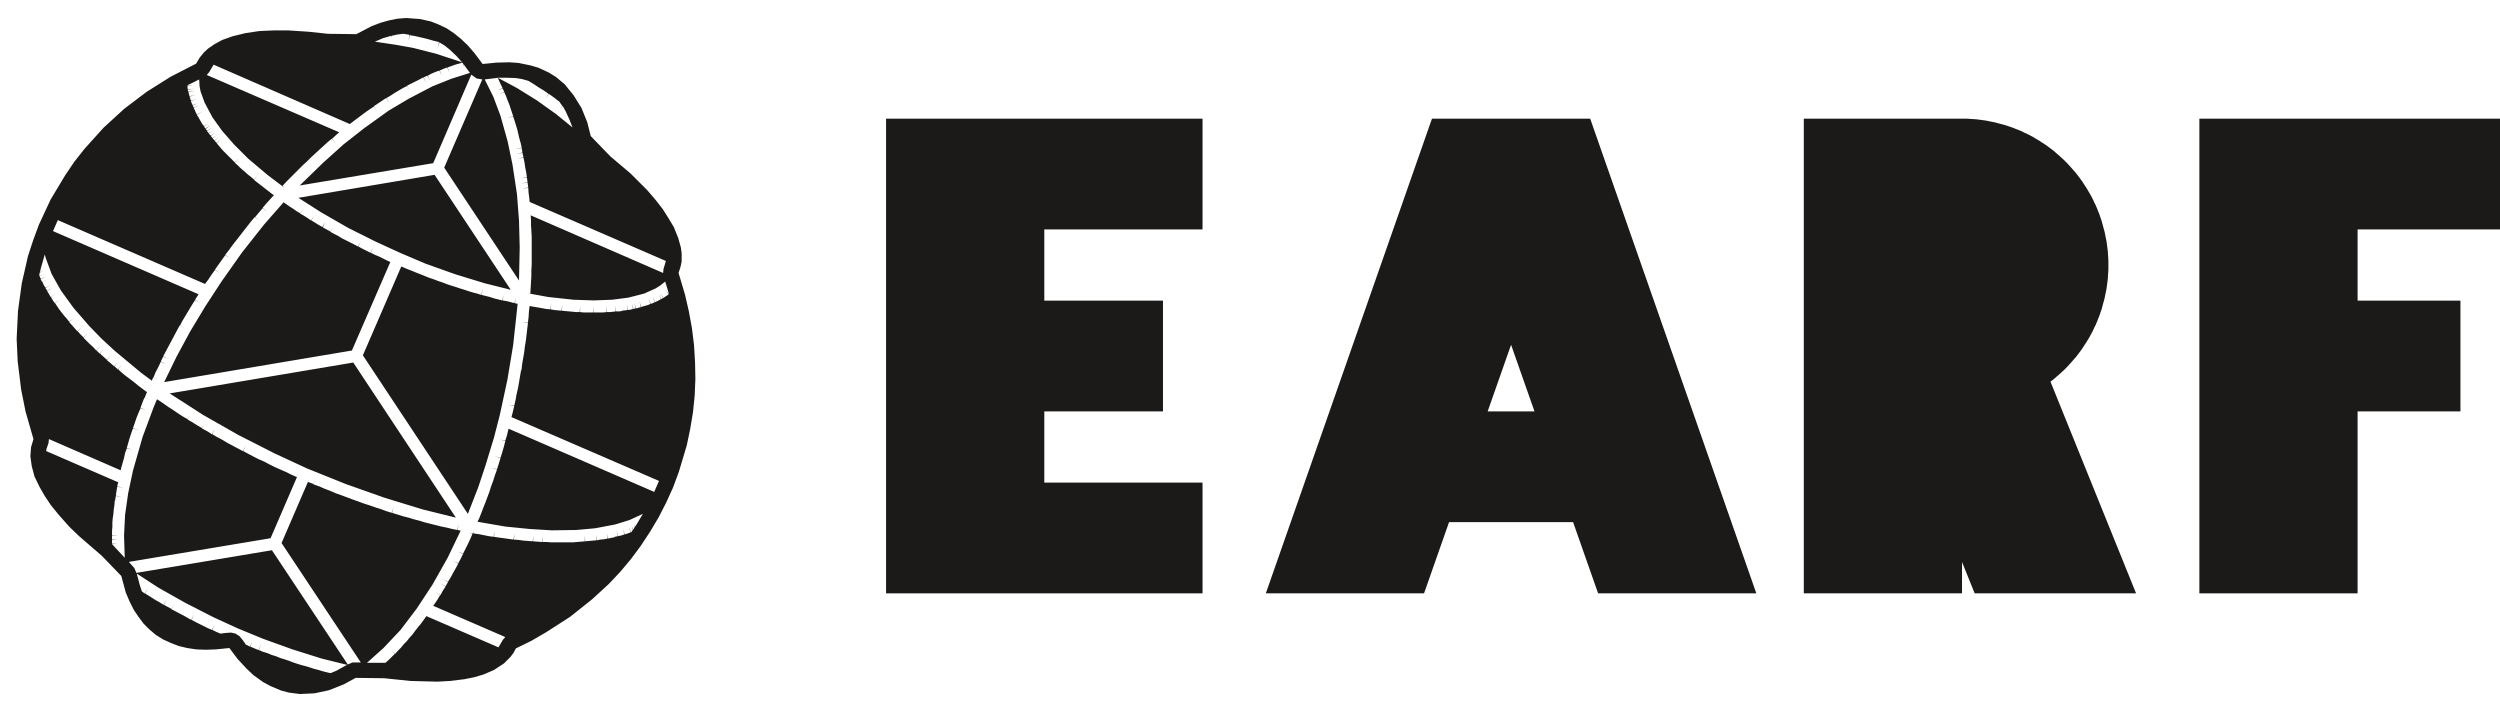
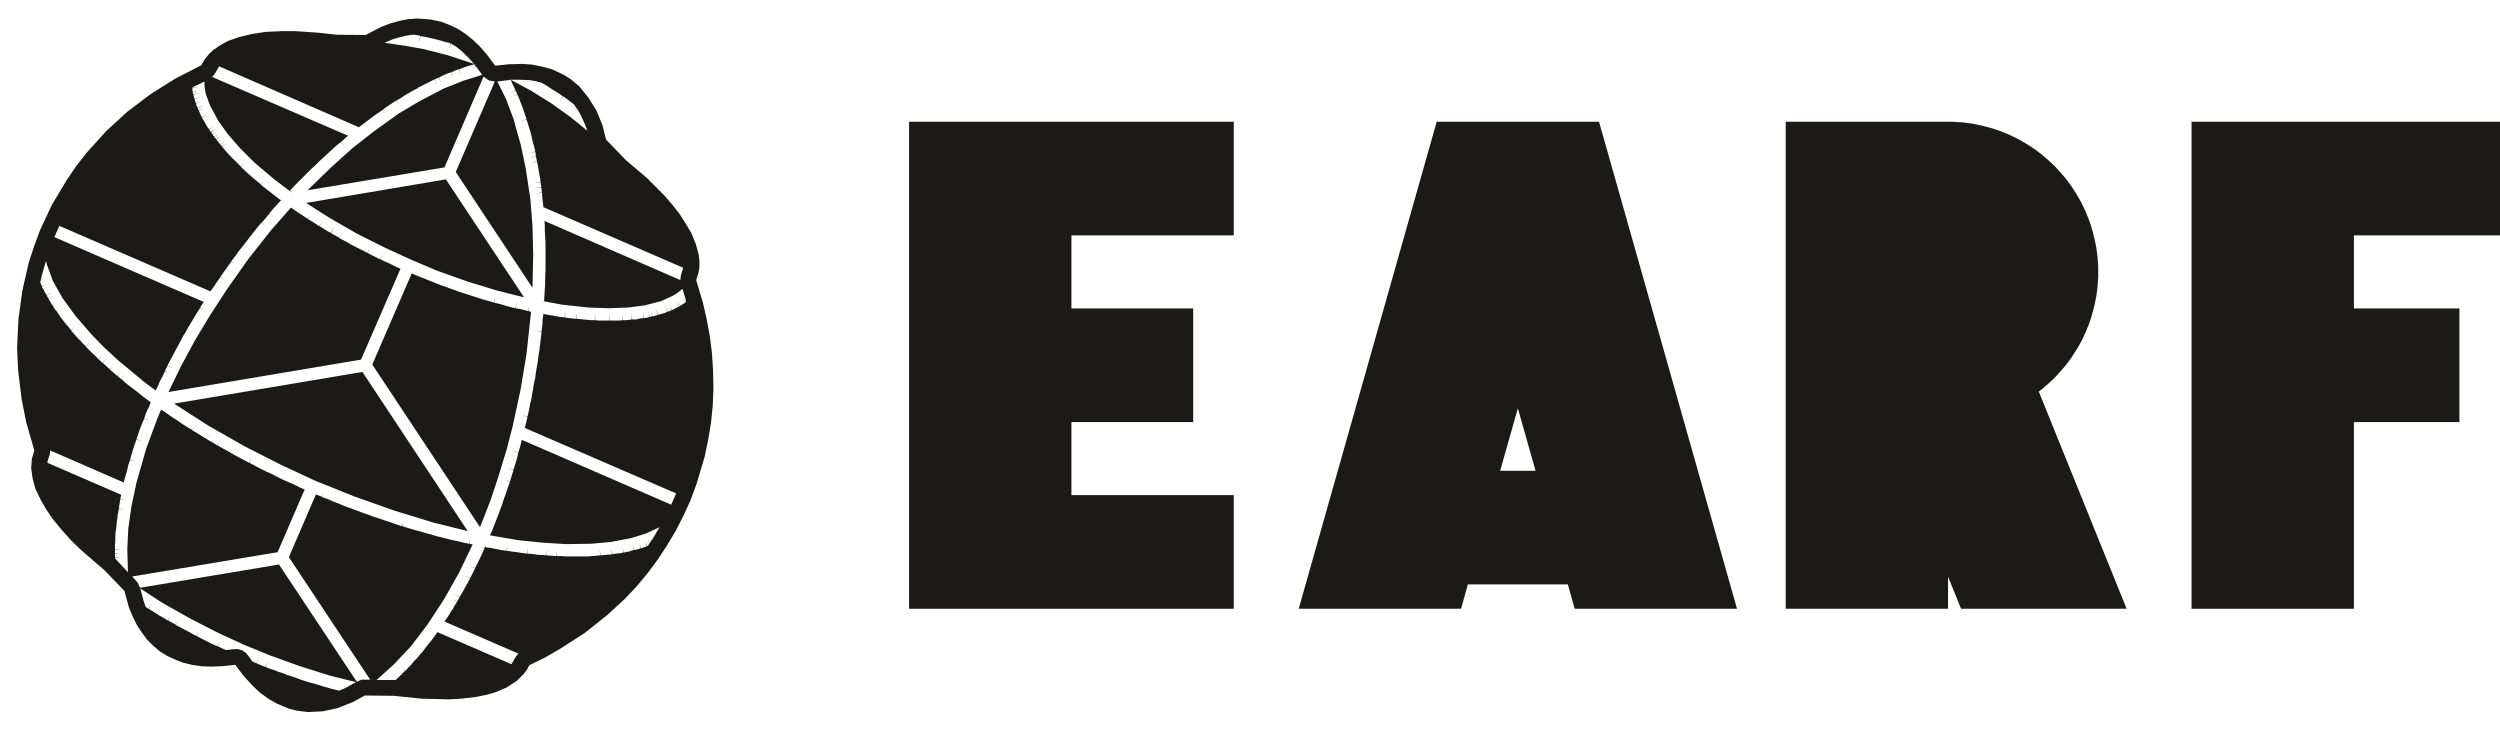
- <svg xmlns="http://www.w3.org/2000/svg" viewBox="0 0 1580 450" role="img" aria-label="EARF">
+ <svg xmlns="http://www.w3.org/2000/svg" viewBox="0 0 1540 450" role="img" aria-label="EARF">
  <g transform="translate(225 225) scale(216.8675)">
    <path d="M-0.741 0.582L-0.807 0.525L-0.836 0.497L-0.867 0.462L-0.889 0.435L-0.907 0.408L-0.922 0.382L-0.937 0.351L-0.945 0.321L-0.949 0.292L-0.947 0.266L-0.940 0.242L-0.963 0.162L-0.976 0.097L-0.986 0.015L-0.989 -0.050L-0.985 -0.132L-0.974 -0.212L-0.956 -0.291L-0.941 -0.337L-0.924 -0.383L-0.890 -0.456L-0.848 -0.526L-0.821 -0.566L-0.791 -0.604L-0.736 -0.665L-0.676 -0.720L-0.610 -0.770L-0.540 -0.814L-0.466 -0.852L-0.456 -0.869L-0.443 -0.885L-0.431 -0.896L-0.412 -0.909L-0.390 -0.921L-0.359 -0.932L-0.322 -0.941L-0.282 -0.947L-0.237 -0.949L-0.199 -0.949L-0.138 -0.945L-0.082 -0.939L0.001 -0.938L0.045 -0.961L0.071 -0.971L0.096 -0.978L0.121 -0.983L0.146 -0.985L0.187 -0.982L0.218 -0.975L0.241 -0.966L0.264 -0.955L0.285 -0.941L0.306 -0.924L0.326 -0.905L0.345 -0.883L0.369 -0.851L0.409 -0.855L0.447 -0.856L0.474 -0.854L0.508 -0.847L0.532 -0.840L0.562 -0.826L0.583 -0.813L0.608 -0.792L0.634 -0.760L0.657 -0.723L0.674 -0.681L0.684 -0.641L0.741 -0.582L0.800 -0.532L0.849 -0.483L0.873 -0.455L0.894 -0.428L0.911 -0.401L0.926 -0.376L0.939 -0.344L0.947 -0.315L0.949 -0.298L0.949 -0.276L0.946 -0.261L0.940 -0.242L0.959 -0.178L0.970 -0.130L0.979 -0.081L0.985 -0.032L0.988 0.017L0.989 0.067L0.987 0.115L0.982 0.164L0.974 0.212L0.964 0.260L0.941 0.337L0.924 0.383L0.904 0.427L0.882 0.470L0.857 0.512L0.830 0.553L0.801 0.592L0.770 0.629L0.736 0.665L0.688 0.709L0.624 0.760L0.554 0.805L0.511 0.830L0.466 0.852L0.459 0.865L0.450 0.877L0.431 0.896L0.402 0.915L0.372 0.928L0.345 0.936L0.315 0.942L0.273 0.947L0.237 0.949L0.159 0.947L0.082 0.939L-0.001 0.938L-0.036 0.957L-0.079 0.974L-0.121 0.983L-0.163 0.985L-0.195 0.981L-0.218 0.975L-0.249 0.962L-0.271 0.950L-0.299 0.930L-0.319 0.911L-0.345 0.883L-0.369 0.851L-0.409 0.855L-0.438 0.856L-0.465 0.855L-0.492 0.851L-0.517 0.845L-0.540 0.836L-0.562 0.826L-0.583 0.813L-0.602 0.797L-0.619 0.780L-0.634 0.760L-0.648 0.739L-0.660 0.715L-0.671 0.689L-0.684 0.641L-0.741 0.582Z M-0.057 0.917L-0.055 0.911L-0.057 0.917L-0.026 0.900L-0.099 0.882L-0.185 0.855L-0.271 0.824L-0.344 0.794L-0.416 0.761L-0.498 0.719L-0.576 0.675L-0.639 0.634L-0.630 0.668L-0.627 0.663L-0.630 0.668L-0.625 0.683L-0.617 0.670L-0.625 0.683L-0.624 0.686L-0.616 0.692L-0.606 0.677L-0.615 0.692L-0.605 0.698L-0.596 0.683L-0.605 0.698L-0.594 0.705L-0.585 0.690L-0.594 0.705L-0.583 0.712L-0.574 0.697L-0.583 0.712L-0.572 0.718L-0.563 0.703L-0.572 0.718L-0.561 0.725L-0.552 0.709L-0.560 0.725L-0.549 0.731L-0.541 0.716L-0.549 0.731L-0.538 0.737L-0.529 0.722L-0.538 0.738L-0.526 0.744L-0.518 0.729L-0.526 0.744L-0.515 0.750L-0.506 0.735L-0.515 0.750L-0.503 0.756L-0.495 0.741L-0.503 0.756L-0.491 0.763L-0.483 0.747L-0.491 0.763L-0.480 0.769L-0.472 0.753L-0.479 0.769L-0.468 0.775L-0.460 0.759L-0.468 0.775L-0.456 0.781L-0.448 0.765L-0.456 0.781L-0.444 0.787L-0.436 0.771L-0.444 0.787L-0.432 0.793L-0.424 0.777L-0.432 0.793L-0.420 0.798L-0.412 0.783L-0.419 0.798L-0.407 0.804L-0.400 0.788L-0.407 0.804L-0.395 0.809L-0.388 0.794L-0.395 0.809L-0.379 0.807L-0.376 0.799L-0.379 0.807L-0.364 0.806L-0.351 0.809L-0.339 0.817L-0.330 0.828L-0.327 0.821L-0.330 0.828L-0.321 0.841L-0.314 0.826L-0.321 0.841L-0.309 0.847L-0.302 0.831L-0.308 0.847L-0.296 0.852L-0.290 0.836L-0.296 0.852L-0.284 0.857L-0.277 0.840L-0.283 0.857L-0.271 0.862L-0.265 0.845L-0.271 0.862L-0.258 0.866L-0.252 0.850L-0.258 0.866L-0.246 0.871L-0.240 0.855L-0.246 0.871L-0.233 0.875L-0.227 0.859L-0.233 0.875L-0.221 0.880L-0.215 0.863L-0.221 0.880L-0.208 0.884L-0.203 0.868L-0.208 0.884L-0.196 0.888L-0.190 0.872L-0.196 0.888L-0.183 0.893L-0.178 0.876L-0.183 0.893L-0.171 0.897L-0.165 0.880L-0.171 0.897L-0.158 0.901L-0.153 0.884L-0.158 0.901L-0.146 0.904L-0.141 0.888L-0.146 0.904L-0.133 0.908L-0.128 0.891L-0.133 0.908L-0.121 0.912L-0.116 0.895L-0.121 0.912L-0.109 0.915L-0.104 0.898L-0.109 0.915L-0.096 0.919L-0.092 0.902L-0.096 0.919L-0.084 0.922L-0.080 0.905L-0.084 0.922L-0.075 0.924L-0.071 0.923L-0.068 0.908L-0.071 0.923L-0.057 0.917Z M-0.904 -0.285L-0.907 -0.296L-0.919 -0.254L-0.913 -0.256L-0.919 -0.254L-0.921 -0.244L-0.910 -0.248L-0.922 -0.243L-0.923 -0.235L-0.923 -0.233L-0.906 -0.240L-0.922 -0.233L-0.919 -0.225L-0.903 -0.232L-0.919 -0.224L-0.915 -0.216L-0.899 -0.224L-0.914 -0.216L-0.910 -0.207L-0.894 -0.215L-0.910 -0.207L-0.905 -0.199L-0.890 -0.207L-0.905 -0.198L-0.900 -0.190L-0.885 -0.198L-0.900 -0.189L-0.895 -0.181L-0.880 -0.190L-0.895 -0.181L-0.890 -0.172L-0.875 -0.181L-0.889 -0.172L-0.884 -0.163L-0.869 -0.173L-0.884 -0.163L-0.878 -0.154L-0.863 -0.164L-0.877 -0.154L-0.871 -0.145L-0.857 -0.155L-0.871 -0.145L-0.865 -0.136L-0.851 -0.146L-0.865 -0.136L-0.858 -0.127L-0.844 -0.138L-0.858 -0.127L-0.851 -0.118L-0.837 -0.129L-0.851 -0.118L-0.843 -0.109L-0.830 -0.120L-0.843 -0.109L-0.836 -0.100L-0.822 -0.111L-0.836 -0.099L-0.828 -0.090L-0.815 -0.102L-0.828 -0.090L-0.820 -0.081L-0.807 -0.093L-0.820 -0.081L-0.812 -0.072L-0.799 -0.084L-0.811 -0.072L-0.803 -0.063L-0.790 -0.075L-0.803 -0.063L-0.794 -0.054L-0.782 -0.066L-0.794 -0.053L-0.785 -0.044L-0.773 -0.057L-0.785 -0.044L-0.776 -0.035L-0.763 -0.047L-0.776 -0.035L-0.766 -0.026L-0.754 -0.038L-0.766 -0.026L-0.757 -0.016L-0.745 -0.029L-0.756 -0.016L-0.747 -0.007L-0.735 -0.020L-0.746 -0.007L-0.736 0.002L-0.725 -0.011L-0.736 0.002L-0.726 0.011L-0.714 -0.002L-0.726 0.012L-0.715 0.021L-0.704 0.008L-0.715 0.021L-0.705 0.030L-0.693 0.017L-0.704 0.030L-0.694 0.039L-0.682 0.026L-0.693 0.039L-0.682 0.049L-0.671 0.035L-0.682 0.049L-0.671 0.058L-0.660 0.044L-0.671 0.058L-0.659 0.067L-0.648 0.053L-0.659 0.067L-0.647 0.076L-0.637 0.062L-0.647 0.076L-0.635 0.086L-0.625 0.072L-0.635 0.086L-0.623 0.095L-0.613 0.081L-0.623 0.095L-0.611 0.104L-0.607 0.098L-0.611 0.104L-0.609 0.105L-0.610 0.107L-0.601 0.111L-0.610 0.107L-0.616 0.122L-0.600 0.128L-0.617 0.122L-0.623 0.137L-0.606 0.143L-0.623 0.137L-0.628 0.151L-0.612 0.158L-0.628 0.152L-0.634 0.166L-0.618 0.173L-0.634 0.166L-0.640 0.181L-0.623 0.187L-0.640 0.181L-0.645 0.196L-0.628 0.202L-0.645 0.196L-0.650 0.210L-0.633 0.216L-0.650 0.211L-0.655 0.225L-0.638 0.231L-0.655 0.225L-0.660 0.240L-0.643 0.245L-0.660 0.240L-0.664 0.254L-0.647 0.259L-0.664 0.254L-0.668 0.268L-0.652 0.273L-0.668 0.269L-0.673 0.283L-0.656 0.288L-0.673 0.283L-0.676 0.297L-0.660 0.302L-0.676 0.297L-0.680 0.311L-0.663 0.316L-0.680 0.311L-0.684 0.325L-0.667 0.329L-0.684 0.325L-0.686 0.333L-0.895 0.242L-0.896 0.253L-0.902 0.271L-0.903 0.277L-0.693 0.368L-0.696 0.380L-0.678 0.384L-0.696 0.381L-0.698 0.394L-0.681 0.397L-0.698 0.394L-0.700 0.407L-0.683 0.410L-0.700 0.408L-0.702 0.421L-0.685 0.423L-0.703 0.421L-0.704 0.434L-0.687 0.436L-0.704 0.434L-0.706 0.447L-0.689 0.449L-0.706 0.447L-0.707 0.460L-0.690 0.462L-0.707 0.460L-0.709 0.473L-0.691 0.474L-0.709 0.473L-0.710 0.485L-0.692 0.487L-0.710 0.485L-0.710 0.498L-0.693 0.499L-0.710 0.498L-0.711 0.510L-0.693 0.511L-0.711 0.510L-0.711 0.522L-0.694 0.523L-0.711 0.523L-0.711 0.534L-0.694 0.535L-0.711 0.535L-0.711 0.546L-0.694 0.546L-0.711 0.547L-0.711 0.548L-0.702 0.558L-0.694 0.558L-0.702 0.558L-0.674 0.588L-0.676 0.523L-0.673 0.463L-0.664 0.400L-0.650 0.334L-0.622 0.236L-0.590 0.150L-0.580 0.126L-0.572 0.131L-0.562 0.117L-0.572 0.131L-0.559 0.140L-0.549 0.126L-0.559 0.140L-0.546 0.149L-0.536 0.135L-0.546 0.149L-0.532 0.158L-0.523 0.143L-0.532 0.158L-0.519 0.167L-0.509 0.152L-0.519 0.167L-0.505 0.176L-0.496 0.161L-0.505 0.176L-0.491 0.184L-0.482 0.170L-0.491 0.185L-0.477 0.193L-0.468 0.178L-0.477 0.193L-0.463 0.202L-0.454 0.187L-0.463 0.202L-0.449 0.210L-0.440 0.195L-0.449 0.211L-0.434 0.219L-0.425 0.204L-0.434 0.219L-0.420 0.228L-0.411 0.212L-0.419 0.228L-0.405 0.236L-0.396 0.221L-0.405 0.236L-0.390 0.244L-0.381 0.229L-0.390 0.244L-0.375 0.253L-0.367 0.237L-0.375 0.253L-0.360 0.261L-0.352 0.245L-0.360 0.261L-0.345 0.269L-0.337 0.253L-0.345 0.269L-0.330 0.277L-0.321 0.261L-0.329 0.277L-0.314 0.285L-0.306 0.269L-0.314 0.285L-0.299 0.293L-0.291 0.277L-0.299 0.293L-0.283 0.301L-0.275 0.285L-0.283 0.301L-0.267 0.308L-0.260 0.293L-0.267 0.308L-0.252 0.316L-0.244 0.300L-0.252 0.316L-0.236 0.324L-0.228 0.308L-0.236 0.324L-0.220 0.331L-0.213 0.315L-0.220 0.331L-0.204 0.338L-0.197 0.322L-0.204 0.338L-0.188 0.346L-0.181 0.330L-0.188 0.346L-0.172 0.353L-0.167 0.341L-0.249 0.531L-0.662 0.600L-0.646 0.618L-0.640 0.632L-0.245 0.566L-0.024 0.899L-0.010 0.893L0.014 0.893L-0.217 0.545L-0.135 0.355L-0.140 0.367L-0.124 0.373L-0.117 0.357L-0.124 0.374L-0.107 0.380L-0.101 0.364L-0.107 0.380L-0.091 0.387L-0.085 0.371L-0.091 0.387L-0.075 0.393L-0.068 0.377L-0.075 0.393L-0.059 0.400L-0.052 0.383L-0.059 0.400L-0.042 0.406L-0.036 0.390L-0.042 0.406L-0.026 0.412L-0.020 0.396L-0.026 0.412L-0.010 0.418L-0.004 0.402L-0.010 0.418L0.007 0.424L0.013 0.408L0.007 0.424L0.023 0.430L0.029 0.413L0.023 0.430L0.039 0.435L0.045 0.419L0.039 0.435L0.056 0.441L0.061 0.424L0.056 0.441L0.072 0.446L0.077 0.430L0.072 0.446L0.088 0.452L0.094 0.435L0.088 0.452L0.104 0.457L0.110 0.440L0.105 0.457L0.121 0.462L0.126 0.445L0.121 0.462L0.137 0.467L0.142 0.450L0.137 0.467L0.153 0.471L0.158 0.454L0.153 0.471L0.169 0.476L0.174 0.459L0.169 0.476L0.185 0.480L0.190 0.463L0.185 0.480L0.201 0.485L0.206 0.468L0.201 0.485L0.217 0.489L0.221 0.472L0.217 0.489L0.233 0.493L0.237 0.476L0.233 0.493L0.249 0.497L0.253 0.480L0.249 0.497L0.264 0.500L0.268 0.483L0.264 0.500L0.280 0.504L0.284 0.487L0.280 0.504L0.295 0.507L0.299 0.490L0.296 0.507L0.305 0.509L0.267 0.588L0.223 0.666L0.177 0.736L0.130 0.798L0.080 0.851L0.032 0.894L0.054 0.894L0.073 0.894L0.067 0.887L0.073 0.894L0.086 0.894L0.087 0.893L0.076 0.880L0.087 0.893L0.096 0.885L0.084 0.872L0.096 0.885L0.105 0.876L0.093 0.864L0.105 0.876L0.113 0.868L0.101 0.855L0.114 0.868L0.122 0.859L0.110 0.847L0.122 0.859L0.131 0.850L0.118 0.838L0.131 0.850L0.139 0.840L0.126 0.829L0.139 0.840L0.148 0.831L0.135 0.819L0.148 0.831L0.156 0.821L0.143 0.810L0.156 0.821L0.165 0.811L0.151 0.800L0.165 0.811L0.173 0.800L0.159 0.789L0.173 0.800L0.181 0.790L0.168 0.779L0.181 0.790L0.190 0.779L0.176 0.768L0.190 0.779L0.198 0.768L0.184 0.758L0.198 0.768L0.205 0.758L0.415 0.849L0.417 0.846L0.428 0.827L0.435 0.819L0.225 0.728L0.230 0.721L0.215 0.712L0.230 0.721L0.238 0.709L0.223 0.700L0.238 0.709L0.245 0.697L0.231 0.688L0.246 0.697L0.253 0.684L0.238 0.675L0.253 0.684L0.261 0.672L0.246 0.663L0.261 0.671L0.268 0.659L0.253 0.650L0.268 0.658L0.276 0.645L0.261 0.637L0.276 0.645L0.283 0.632L0.268 0.624L0.283 0.632L0.291 0.618L0.275 0.610L0.291 0.618L0.298 0.605L0.282 0.597L0.298 0.604L0.305 0.591L0.289 0.583L0.305 0.591L0.312 0.577L0.296 0.569L0.312 0.576L0.319 0.562L0.303 0.555L0.319 0.562L0.326 0.548L0.310 0.540L0.326 0.548L0.333 0.533L0.317 0.526L0.333 0.533L0.339 0.519L0.330 0.514L0.339 0.518L0.340 0.516L0.341 0.517L0.343 0.510L0.342 0.517L0.357 0.519L0.360 0.502L0.357 0.519L0.372 0.522L0.375 0.505L0.372 0.522L0.387 0.525L0.390 0.507L0.387 0.525L0.401 0.527L0.404 0.510L0.402 0.527L0.416 0.529L0.419 0.512L0.416 0.529L0.431 0.531L0.433 0.514L0.431 0.531L0.445 0.533L0.447 0.516L0.445 0.533L0.459 0.535L0.462 0.517L0.460 0.535L0.474 0.536L0.476 0.519L0.474 0.536L0.488 0.538L0.489 0.520L0.488 0.538L0.502 0.539L0.503 0.522L0.502 0.539L0.515 0.540L0.517 0.523L0.516 0.540L0.529 0.541L0.530 0.524L0.529 0.541L0.542 0.542L0.543 0.524L0.543 0.542L0.556 0.542L0.556 0.525L0.556 0.542L0.569 0.543L0.569 0.525L0.569 0.543L0.582 0.543L0.582 0.526L0.582 0.543L0.595 0.543L0.595 0.526L0.595 0.543L0.607 0.543L0.607 0.526L0.607 0.543L0.620 0.543L0.619 0.525L0.620 0.543L0.632 0.543L0.631 0.525L0.632 0.543L0.644 0.542L0.643 0.525L0.644 0.542L0.656 0.541L0.655 0.524L0.656 0.541L0.667 0.540L0.666 0.523L0.668 0.540L0.679 0.539L0.677 0.522L0.679 0.539L0.690 0.538L0.688 0.521L0.690 0.538L0.701 0.537L0.699 0.519L0.702 0.537L0.712 0.535L0.710 0.518L0.712 0.535L0.723 0.534L0.720 0.516L0.723 0.534L0.733 0.532L0.730 0.515L0.734 0.532L0.744 0.530L0.740 0.513L0.744 0.530L0.754 0.528L0.750 0.510L0.754 0.527L0.763 0.525L0.759 0.508L0.764 0.525L0.773 0.523L0.769 0.506L0.773 0.523L0.782 0.520L0.778 0.503L0.783 0.520L0.792 0.517L0.786 0.500L0.792 0.517L0.800 0.514L0.795 0.498L0.801 0.514L0.803 0.513L0.807 0.506L0.803 0.495L0.808 0.506L0.813 0.497L0.811 0.491L0.814 0.497L0.836 0.460L0.797 0.478L0.755 0.491L0.697 0.502L0.642 0.507L0.570 0.508L0.505 0.504L0.435 0.497L0.354 0.483L0.359 0.473L0.342 0.467L0.359 0.473L0.365 0.458L0.349 0.451L0.365 0.458L0.371 0.442L0.355 0.436L0.371 0.442L0.377 0.427L0.361 0.421L0.377 0.427L0.383 0.411L0.366 0.405L0.383 0.411L0.389 0.395L0.372 0.389L0.389 0.395L0.394 0.379L0.378 0.373L0.394 0.379L0.400 0.363L0.383 0.357L0.400 0.363L0.405 0.347L0.389 0.341L0.405 0.347L0.411 0.331L0.394 0.325L0.411 0.330L0.416 0.314L0.399 0.309L0.416 0.314L0.421 0.298L0.404 0.292L0.421 0.297L0.426 0.281L0.409 0.276L0.426 0.281L0.431 0.264L0.414 0.259L0.431 0.264L0.435 0.248L0.419 0.243L0.435 0.247L0.440 0.231L0.423 0.226L0.440 0.231L0.444 0.214L0.428 0.209L0.444 0.214L0.445 0.212L0.869 0.396L0.883 0.364L0.453 0.178L0.457 0.163L0.440 0.159L0.457 0.163L0.461 0.146L0.444 0.142L0.461 0.145L0.465 0.128L0.448 0.125L0.465 0.128L0.468 0.111L0.451 0.108L0.468 0.111L0.472 0.094L0.455 0.091L0.472 0.094L0.475 0.077L0.458 0.073L0.475 0.077L0.478 0.059L0.461 0.056L0.478 0.059L0.481 0.042L0.464 0.039L0.482 0.042L0.484 0.025L0.467 0.022L0.484 0.025L0.487 0.007L0.470 0.005L0.487 0.007L0.490 -0.010L0.473 -0.013L0.490 -0.010L0.492 -0.027L0.475 -0.030L0.492 -0.027L0.495 -0.045L0.477 -0.047L0.495 -0.045L0.497 -0.062L0.480 -0.064L0.497 -0.062L0.499 -0.079L0.482 -0.081L0.499 -0.079L0.501 -0.096L0.484 -0.098L0.501 -0.097L0.503 -0.114L0.485 -0.115L0.503 -0.114L0.504 -0.131L0.487 -0.132L0.504 -0.131L0.506 -0.146L0.510 -0.145L0.513 -0.162L0.510 -0.145L0.521 -0.143L0.524 -0.160L0.521 -0.143L0.533 -0.141L0.535 -0.158L0.533 -0.141L0.544 -0.139L0.547 -0.156L0.544 -0.139L0.555 -0.137L0.558 -0.155L0.555 -0.137L0.566 -0.136L0.569 -0.153L0.567 -0.136L0.578 -0.134L0.580 -0.152L0.578 -0.134L0.589 -0.133L0.591 -0.150L0.589 -0.133L0.599 -0.132L0.601 -0.149L0.600 -0.132L0.610 -0.131L0.612 -0.148L0.610 -0.131L0.621 -0.130L0.623 -0.147L0.621 -0.130L0.632 -0.129L0.633 -0.146L0.632 -0.129L0.642 -0.128L0.643 -0.146L0.642 -0.128L0.652 -0.128L0.653 -0.145L0.653 -0.128L0.663 -0.127L0.663 -0.145L0.663 -0.127L0.673 -0.127L0.673 -0.144L0.673 -0.127L0.683 -0.127L0.683 -0.144L0.683 -0.127L0.692 -0.127L0.693 -0.144L0.693 -0.127L0.702 -0.127L0.702 -0.144L0.702 -0.127L0.712 -0.127L0.711 -0.144L0.712 -0.127L0.721 -0.127L0.721 -0.145L0.721 -0.127L0.730 -0.128L0.730 -0.145L0.731 -0.128L0.740 -0.128L0.739 -0.146L0.740 -0.128L0.749 -0.129L0.747 -0.146L0.749 -0.129L0.757 -0.130L0.756 -0.147L0.758 -0.130L0.766 -0.130L0.764 -0.148L0.766 -0.130L0.775 -0.131L0.773 -0.149L0.775 -0.132L0.783 -0.133L0.781 -0.150L0.783 -0.133L0.791 -0.134L0.789 -0.151L0.792 -0.134L0.800 -0.135L0.796 -0.153L0.800 -0.135L0.807 -0.137L0.804 -0.154L0.808 -0.137L0.815 -0.139L0.811 -0.156L0.816 -0.139L0.823 -0.140L0.819 -0.158L0.823 -0.141L0.830 -0.142L0.826 -0.159L0.831 -0.143L0.838 -0.145L0.833 -0.161L0.838 -0.145L0.845 -0.147L0.839 -0.163L0.845 -0.147L0.852 -0.149L0.846 -0.166L0.852 -0.149L0.858 -0.152L0.852 -0.168L0.859 -0.152L0.865 -0.154L0.858 -0.170L0.865 -0.154L0.871 -0.157L0.864 -0.173L0.872 -0.157L0.878 -0.160L0.870 -0.176L0.878 -0.160L0.884 -0.163L0.876 -0.178L0.884 -0.163L0.889 -0.166L0.881 -0.181L0.890 -0.166L0.895 -0.169L0.886 -0.184L0.896 -0.169L0.901 -0.173L0.891 -0.187L0.901 -0.173L0.906 -0.176L0.896 -0.191L0.906 -0.176L0.911 -0.180L0.901 -0.194L0.912 -0.180L0.908 -0.194L0.905 -0.197L0.908 -0.194L0.901 -0.217L0.886 -0.205L0.873 -0.197L0.840 -0.182L0.793 -0.170L0.746 -0.164L0.693 -0.162L0.634 -0.164L0.560 -0.172L0.500 -0.183L0.508 -0.182L0.509 -0.199L0.492 -0.200L0.509 -0.199L0.510 -0.216L0.493 -0.217L0.510 -0.216L0.511 -0.233L0.493 -0.234L0.511 -0.233L0.511 -0.250L0.494 -0.250L0.511 -0.250L0.512 -0.267L0.494 -0.267L0.512 -0.267L0.512 -0.283L0.495 -0.284L0.512 -0.283L0.512 -0.300L0.495 -0.300L0.512 -0.300L0.512 -0.316L0.495 -0.316L0.512 -0.316L0.512 -0.333L0.494 -0.332L0.512 -0.333L0.512 -0.349L0.494 -0.349L0.512 -0.349L0.511 -0.365L0.494 -0.365L0.511 -0.365L0.510 -0.381L0.493 -0.381L0.510 -0.381L0.510 -0.397L0.492 -0.396L0.510 -0.397L0.509 -0.410L0.895 -0.242L0.896 -0.253L0.903 -0.277L0.506 -0.449L0.505 -0.460L0.487 -0.458L0.505 -0.460L0.503 -0.475L0.486 -0.473L0.503 -0.475L0.502 -0.490L0.484 -0.488L0.502 -0.491L0.500 -0.505L0.482 -0.503L0.500 -0.506L0.498 -0.520L0.480 -0.518L0.498 -0.521L0.496 -0.535L0.478 -0.533L0.496 -0.535L0.493 -0.550L0.476 -0.547L0.493 -0.550L0.491 -0.564L0.474 -0.561L0.491 -0.564L0.488 -0.578L0.471 -0.575L0.488 -0.579L0.485 -0.592L0.468 -0.589L0.485 -0.593L0.483 -0.606L0.465 -0.603L0.483 -0.607L0.480 -0.620L0.462 -0.616L0.480 -0.620L0.476 -0.634L0.459 -0.630L0.476 -0.634L0.473 -0.647L0.456 -0.643L0.473 -0.647L0.470 -0.660L0.453 -0.656L0.470 -0.660L0.466 -0.673L0.449 -0.668L0.466 -0.673L0.462 -0.686L0.445 -0.681L0.462 -0.686L0.458 -0.698L0.442 -0.693L0.458 -0.699L0.454 -0.711L0.438 -0.705L0.454 -0.711L0.450 -0.723L0.434 -0.717L0.450 -0.723L0.446 -0.735L0.429 -0.729L0.446 -0.735L0.441 -0.747L0.425 -0.740L0.441 -0.747L0.437 -0.758L0.420 -0.752L0.437 -0.758L0.432 -0.769L0.416 -0.763L0.432 -0.770L0.427 -0.780L0.411 -0.773L0.427 -0.781L0.422 -0.791L0.406 -0.784L0.422 -0.791L0.417 -0.802L0.401 -0.794L0.417 -0.802L0.413 -0.811L0.408 -0.810L0.396 -0.804L0.408 -0.810L0.375 -0.806L0.400 -0.756L0.421 -0.700L0.442 -0.625L0.456 -0.558L0.469 -0.472L0.475 -0.395L0.477 -0.316L0.475 -0.220L0.257 -0.549L0.368 -0.806L0.351 -0.809L0.336 -0.820L0.225 -0.562L-0.164 -0.497L-0.095 -0.564L-0.036 -0.617L0.024 -0.664L0.095 -0.715L0.154 -0.750L0.223 -0.786L0.278 -0.808L0.332 -0.825L0.313 -0.851L0.316 -0.839L0.312 -0.852L0.310 -0.855L0.300 -0.852L0.305 -0.836L0.300 -0.852L0.289 -0.849L0.294 -0.832L0.289 -0.849L0.278 -0.845L0.283 -0.829L0.278 -0.845L0.267 -0.841L0.272 -0.825L0.266 -0.841L0.255 -0.837L0.261 -0.821L0.255 -0.837L0.244 -0.832L0.250 -0.816L0.243 -0.832L0.232 -0.828L0.239 -0.812L0.232 -0.828L0.220 -0.823L0.227 -0.807L0.220 -0.823L0.209 -0.817L0.216 -0.802L0.208 -0.817L0.197 -0.812L0.204 -0.796L0.196 -0.812L0.185 -0.806L0.193 -0.790L0.185 -0.806L0.173 -0.800L0.181 -0.785L0.173 -0.800L0.161 -0.794L0.169 -0.779L0.161 -0.794L0.149 -0.788L0.157 -0.772L0.149 -0.787L0.137 -0.781L0.146 -0.766L0.137 -0.781L0.125 -0.774L0.134 -0.759L0.125 -0.774L0.113 -0.767L0.122 -0.752L0.113 -0.767L0.101 -0.759L0.110 -0.744L0.101 -0.759L0.089 -0.752L0.098 -0.737L0.088 -0.752L0.076 -0.744L0.086 -0.729L0.076 -0.744L0.064 -0.736L0.074 -0.721L0.064 -0.736L0.052 -0.728L0.062 -0.713L0.052 -0.727L0.040 -0.719L0.050 -0.705L0.040 -0.719L0.027 -0.710L0.038 -0.696L0.027 -0.710L0.015 -0.701L0.026 -0.687L0.015 -0.701L0.003 -0.692L0.013 -0.678L0.003 -0.692L-0.009 -0.683L0.001 -0.669L-0.009 -0.683L-0.018 -0.676L-0.415 -0.849L-0.428 -0.827L-0.435 -0.819L-0.049 -0.652L-0.058 -0.644L-0.047 -0.630L-0.058 -0.644L-0.070 -0.633L-0.059 -0.620L-0.071 -0.633L-0.083 -0.623L-0.071 -0.610L-0.083 -0.623L-0.095 -0.612L-0.083 -0.599L-0.095 -0.612L-0.107 -0.601L-0.095 -0.588L-0.107 -0.601L-0.119 -0.590L-0.107 -0.577L-0.119 -0.590L-0.131 -0.579L-0.119 -0.566L-0.131 -0.579L-0.143 -0.567L-0.131 -0.555L-0.143 -0.567L-0.155 -0.556L-0.143 -0.543L-0.155 -0.556L-0.167 -0.544L-0.155 -0.532L-0.167 -0.544L-0.179 -0.532L-0.167 -0.520L-0.179 -0.532L-0.191 -0.520L-0.178 -0.508L-0.191 -0.520L-0.203 -0.508L-0.190 -0.496L-0.203 -0.508L-0.214 -0.496L-0.208 -0.490L-0.257 -0.527L-0.314 -0.575L-0.355 -0.616L-0.390 -0.656L-0.418 -0.695L-0.441 -0.738L-0.453 -0.771L-0.456 -0.787L-0.457 -0.806L-0.479 -0.795L-0.475 -0.796L-0.479 -0.795L-0.492 -0.789L-0.474 -0.790L-0.491 -0.788L-0.491 -0.782L-0.473 -0.784L-0.491 -0.782L-0.490 -0.776L-0.472 -0.779L-0.490 -0.775L-0.489 -0.770L-0.471 -0.773L-0.488 -0.769L-0.487 -0.763L-0.470 -0.767L-0.487 -0.763L-0.485 -0.757L-0.468 -0.761L-0.485 -0.756L-0.483 -0.750L-0.467 -0.755L-0.483 -0.750L-0.481 -0.744L-0.465 -0.749L-0.481 -0.743L-0.479 -0.737L-0.462 -0.743L-0.479 -0.737L-0.476 -0.731L-0.460 -0.737L-0.476 -0.730L-0.473 -0.724L-0.457 -0.731L-0.473 -0.723L-0.470 -0.717L-0.454 -0.724L-0.470 -0.717L-0.467 -0.710L-0.451 -0.718L-0.467 -0.710L-0.464 -0.704L-0.448 -0.712L-0.464 -0.703L-0.460 -0.697L-0.445 -0.705L-0.460 -0.697L-0.456 -0.690L-0.441 -0.699L-0.456 -0.690L-0.452 -0.683L-0.437 -0.692L-0.452 -0.683L-0.448 -0.676L-0.433 -0.686L-0.448 -0.676L-0.443 -0.670L-0.429 -0.679L-0.443 -0.669L-0.439 -0.663L-0.424 -0.672L-0.438 -0.662L-0.434 -0.656L-0.419 -0.666L-0.434 -0.655L-0.429 -0.649L-0.415 -0.659L-0.429 -0.648L-0.423 -0.642L-0.409 -0.652L-0.423 -0.641L-0.418 -0.635L-0.404 -0.645L-0.418 -0.634L-0.412 -0.628L-0.399 -0.639L-0.412 -0.627L-0.406 -0.621L-0.393 -0.632L-0.406 -0.620L-0.400 -0.613L-0.387 -0.625L-0.400 -0.613L-0.394 -0.606L-0.381 -0.618L-0.394 -0.606L-0.388 -0.599L-0.375 -0.611L-0.388 -0.599L-0.381 -0.592L-0.368 -0.604L-0.381 -0.592L-0.374 -0.585L-0.362 -0.597L-0.374 -0.585L-0.367 -0.578L-0.355 -0.590L-0.367 -0.578L-0.360 -0.571L-0.348 -0.583L-0.360 -0.571L-0.353 -0.564L-0.341 -0.576L-0.353 -0.563L-0.345 -0.556L-0.333 -0.569L-0.345 -0.556L-0.338 -0.549L-0.326 -0.562L-0.338 -0.549L-0.330 -0.542L-0.318 -0.555L-0.330 -0.542L-0.322 -0.535L-0.310 -0.548L-0.322 -0.535L-0.314 -0.528L-0.302 -0.541L-0.314 -0.528L-0.305 -0.521L-0.294 -0.534L-0.305 -0.521L-0.297 -0.514L-0.286 -0.527L-0.297 -0.513L-0.288 -0.506L-0.277 -0.520L-0.288 -0.506L-0.279 -0.499L-0.268 -0.513L-0.279 -0.499L-0.270 -0.492L-0.260 -0.506L-0.270 -0.492L-0.261 -0.485L-0.251 -0.499L-0.261 -0.485L-0.252 -0.478L-0.241 -0.492L-0.252 -0.478L-0.243 -0.471L-0.232 -0.485L-0.243 -0.471L-0.239 -0.469L-0.249 -0.458L-0.236 -0.446L-0.249 -0.458L-0.261 -0.445L-0.247 -0.433L-0.261 -0.445L-0.272 -0.432L-0.259 -0.420L-0.272 -0.431L-0.283 -0.418L-0.270 -0.407L-0.283 -0.418L-0.294 -0.405L-0.281 -0.394L-0.295 -0.405L-0.306 -0.392L-0.292 -0.380L-0.306 -0.392L-0.317 -0.378L-0.303 -0.367L-0.317 -0.378L-0.328 -0.364L-0.314 -0.353L-0.328 -0.364L-0.338 -0.351L-0.325 -0.340L-0.338 -0.351L-0.349 -0.337L-0.335 -0.326L-0.349 -0.337L-0.360 -0.323L-0.346 -0.312L-0.360 -0.323L-0.370 -0.309L-0.356 -0.298L-0.370 -0.309L-0.381 -0.295L-0.367 -0.284L-0.381 -0.294L-0.391 -0.280L-0.377 -0.270L-0.391 -0.280L-0.401 -0.266L-0.387 -0.256L-0.401 -0.266L-0.411 -0.252L-0.397 -0.241L-0.411 -0.251L-0.421 -0.237L-0.407 -0.227L-0.421 -0.237L-0.431 -0.222L-0.417 -0.213L-0.431 -0.222L-0.440 -0.210L-0.869 -0.396L-0.883 -0.364L-0.459 -0.180L-0.460 -0.178L-0.445 -0.169L-0.460 -0.178L-0.469 -0.164L-0.454 -0.154L-0.469 -0.163L-0.478 -0.149L-0.463 -0.140L-0.478 -0.149L-0.487 -0.134L-0.472 -0.125L-0.487 -0.134L-0.496 -0.119L-0.481 -0.110L-0.496 -0.119L-0.505 -0.104L-0.490 -0.095L-0.505 -0.104L-0.513 -0.089L-0.498 -0.080L-0.514 -0.089L-0.522 -0.074L-0.507 -0.065L-0.522 -0.074L-0.530 -0.059L-0.515 -0.050L-0.530 -0.059L-0.538 -0.044L-0.523 -0.036L-0.538 -0.044L-0.546 -0.029L-0.531 -0.021L-0.546 -0.029L-0.554 -0.014L-0.538 -0.006L-0.554 -0.014L-0.562 0.001L-0.546 0.009L-0.562 0.002L-0.569 0.016L-0.553 0.024L-0.569 0.017L-0.576 0.032L-0.561 0.039L-0.576 0.032L-0.584 0.047L-0.568 0.054L-0.584 0.047L-0.590 0.062L-0.575 0.069L-0.591 0.062L-0.595 0.072L-0.626 0.049L-0.703 -0.015L-0.742 -0.051L-0.777 -0.087L-0.823 -0.140L-0.860 -0.191L-0.887 -0.239L-0.904 -0.285Z M0.466 -0.810L0.463 -0.804L0.466 -0.810L0.437 -0.811L0.413 -0.811L0.469 -0.781L0.527 -0.745L0.583 -0.705L0.631 -0.666L0.622 -0.689L0.611 -0.713L0.607 -0.708L0.611 -0.713L0.602 -0.729L0.594 -0.719L0.601 -0.729L0.592 -0.742L0.590 -0.743L0.580 -0.729L0.590 -0.743L0.576 -0.754L0.566 -0.739L0.576 -0.754L0.562 -0.764L0.552 -0.749L0.561 -0.764L0.547 -0.774L0.537 -0.759L0.547 -0.774L0.532 -0.783L0.523 -0.769L0.532 -0.783L0.517 -0.793L0.508 -0.778L0.517 -0.793L0.502 -0.802L0.493 -0.787L0.502 -0.802L0.484 -0.807L0.478 -0.796L0.484 -0.807L0.466 -0.810Z M0.233 -0.881L0.309 -0.856L0.293 -0.874L0.273 -0.893L0.271 -0.888L0.273 -0.893L0.258 -0.905L0.254 -0.893L0.258 -0.905L0.243 -0.914L0.238 -0.898L0.242 -0.915L0.225 -0.919L0.221 -0.902L0.225 -0.919L0.208 -0.924L0.204 -0.907L0.208 -0.924L0.191 -0.928L0.187 -0.911L0.191 -0.928L0.174 -0.932L0.170 -0.915L0.174 -0.932L0.157 -0.935L0.153 -0.918L0.156 -0.936L0.139 -0.939L0.136 -0.922L0.139 -0.939L0.137 -0.939L0.121 -0.937L0.119 -0.925L0.121 -0.937L0.103 -0.933L0.102 -0.927L0.102 -0.933L0.078 -0.926L0.055 -0.916L0.116 -0.907L0.166 -0.898L0.233 -0.881Z M-0.363 0.805L-0.363 0.805L-0.363 0.805L-0.363 0.805Z M-0.339 0.815L-0.339 0.815L-0.339 0.815L-0.339 0.815Z M-0.597 0.112L-0.598 0.112L-0.597 0.112L-0.597 0.112Z M-0.133 0.351L-0.133 0.351L-0.133 0.351L-0.133 0.351Z M0.327 0.513L0.326 0.513L0.326 0.513L0.327 0.513Z M0.344 0.503L0.344 0.503L0.344 0.503L0.344 0.503Z M0.438 0.176L0.436 0.176L0.438 0.176L0.438 0.176Z M0.419 0.172L0.402 0.238L0.377 0.320L0.356 0.383L0.326 0.460L0.020 -0.002L0.132 -0.261L0.141 -0.257L0.148 -0.273L0.141 -0.257L0.153 -0.252L0.160 -0.268L0.153 -0.252L0.166 -0.247L0.172 -0.263L0.166 -0.247L0.178 -0.242L0.185 -0.258L0.178 -0.242L0.191 -0.237L0.197 -0.253L0.191 -0.237L0.203 -0.232L0.209 -0.248L0.203 -0.232L0.216 -0.227L0.222 -0.244L0.216 -0.227L0.228 -0.223L0.234 -0.239L0.228 -0.223L0.241 -0.218L0.247 -0.235L0.241 -0.218L0.253 -0.214L0.259 -0.230L0.253 -0.214L0.266 -0.209L0.272 -0.226L0.266 -0.209L0.278 -0.205L0.284 -0.222L0.278 -0.205L0.291 -0.201L0.296 -0.218L0.291 -0.201L0.303 -0.197L0.309 -0.214L0.303 -0.197L0.316 -0.193L0.321 -0.210L0.316 -0.193L0.328 -0.189L0.333 -0.206L0.328 -0.189L0.341 -0.185L0.346 -0.202L0.341 -0.185L0.353 -0.182L0.358 -0.199L0.353 -0.182L0.365 -0.178L0.370 -0.195L0.366 -0.178L0.378 -0.175L0.382 -0.192L0.378 -0.175L0.390 -0.172L0.395 -0.189L0.390 -0.172L0.402 -0.168L0.407 -0.185L0.402 -0.168L0.414 -0.165L0.419 -0.182L0.414 -0.165L0.426 -0.162L0.431 -0.179L0.427 -0.162L0.439 -0.160L0.443 -0.177L0.439 -0.160L0.451 -0.157L0.454 -0.174L0.451 -0.157L0.462 -0.154L0.466 -0.170L0.463 -0.154L0.471 -0.152L0.458 -0.032L0.441 0.070L0.419 0.172Z M-0.445 0.172L-0.543 0.109L-0.008 0.019L0.291 0.471L0.194 0.447L0.083 0.413L-0.030 0.373L-0.142 0.328L-0.237 0.284L-0.343 0.230L-0.445 0.172Z M-0.165 0.337L-0.165 0.337L-0.165 0.337L-0.165 0.337Z M0.100 -0.274L-0.012 -0.016L-0.559 0.076L-0.523 0.002L-0.483 -0.072L-0.439 -0.145L-0.392 -0.217L-0.332 -0.302L-0.268 -0.383L-0.211 -0.448L-0.204 -0.443L-0.194 -0.457L-0.204 -0.443L-0.194 -0.436L-0.184 -0.451L-0.194 -0.436L-0.183 -0.429L-0.174 -0.444L-0.183 -0.429L-0.173 -0.422L-0.163 -0.437L-0.173 -0.422L-0.163 -0.416L-0.153 -0.430L-0.163 -0.415L-0.152 -0.409L-0.143 -0.424L-0.152 -0.409L-0.141 -0.402L-0.132 -0.417L-0.141 -0.402L-0.131 -0.395L-0.121 -0.410L-0.130 -0.395L-0.120 -0.389L-0.111 -0.404L-0.120 -0.389L-0.109 -0.382L-0.100 -0.397L-0.109 -0.382L-0.098 -0.376L-0.089 -0.391L-0.097 -0.375L-0.086 -0.369L-0.078 -0.384L-0.086 -0.369L-0.075 -0.363L-0.066 -0.378L-0.075 -0.362L-0.064 -0.356L-0.055 -0.371L-0.064 -0.356L-0.052 -0.350L-0.044 -0.365L-0.052 -0.350L-0.041 -0.343L-0.032 -0.359L-0.041 -0.343L-0.029 -0.337L-0.021 -0.353L-0.029 -0.337L-0.017 -0.331L-0.009 -0.346L-0.017 -0.331L-0.005 -0.325L0.003 -0.340L-0.005 -0.325L0.006 -0.319L0.014 -0.334L0.007 -0.319L0.018 -0.313L0.026 -0.328L0.018 -0.313L0.030 -0.307L0.038 -0.323L0.030 -0.307L0.042 -0.301L0.050 -0.317L0.043 -0.301L0.055 -0.295L0.062 -0.311L0.055 -0.295L0.067 -0.290L0.074 -0.305L0.067 -0.290L0.079 -0.284L0.086 -0.300L0.079 -0.284L0.091 -0.278L0.098 -0.294L0.091 -0.278L0.100 -0.274Z M-0.426 -0.198L-0.428 -0.199L-0.428 -0.199L-0.426 -0.198Z M0.111 -0.289L0.111 -0.289L0.111 -0.289L0.111 -0.289Z M0.498 -0.149L0.498 -0.149L0.498 -0.149L0.498 -0.149Z M-0.168 -0.461L0.229 -0.528L0.451 -0.193L0.375 -0.212L0.290 -0.238L0.203 -0.269L0.130 -0.300L0.058 -0.333L-0.024 -0.374L-0.102 -0.419L-0.168 -0.461Z M-0.232 -0.465L-0.232 -0.465L-0.232 -0.465L-0.232 -0.465Z M-0.042 -0.649L-0.035 -0.640L-0.042 -0.649L-0.042 -0.649Z M0.492 -0.443L0.489 -0.443L0.489 -0.443L0.492 -0.443Z M0.502 -0.413L0.491 -0.412L0.502 -0.413L0.502 -0.413Z M-0.678 0.370L-0.678 0.370L-0.676 0.370L-0.678 0.370Z M0.194 0.748L0.194 0.748L0.192 0.746L0.194 0.748Z" fill="#1C1A18" fill-rule="evenodd" />
  </g>
  <g transform="translate(560 75)" fill="#1C1A18">
    <path d="M0.0 70.0L0.0 115.0L0.0 185.0L0.0 230.0L0.0 300.0L100.0 300.0L200.0 300.0L200.0 230.0L100.0 230.0L100.0 185.0L175.0 185.0L175.0 115.0L100.0 115.0L100.0 70.0L200.0 70.0L200.0 0.0L100.0 0.0L0.0 0.0L0.0 70.0Z" />
-     <path d="M340.0 300.0L355.8 255.0L434.2 255.0L450.0 300.0L550.0 300.0L445.0 0.0L345.0 0.0L240.0 300.0L340.0 300.0Z M395.0 142.9L409.8 185.0L380.2 185.0L395.0 142.9Z" />
-     <path d="M772.5 91.0L772.5 89.5L772.4 88.0L772.3 86.5L772.2 84.9L772.1 83.4L771.9 81.9L771.7 80.4L771.5 78.9L771.3 77.4L771.0 75.9L770.7 74.5L770.4 73.0L770.1 71.5L769.7 70.0L769.3 68.6L768.9 67.1L768.5 65.6L768.1 64.2L767.6 62.8L767.1 61.3L766.6 59.9L766.0 58.5L765.5 57.1L764.9 55.7L764.3 54.3L763.6 53.0L763.0 51.6L762.3 50.2L761.6 48.9L760.9 47.6L760.1 46.3L759.3 44.9L758.6 43.7L757.7 42.4L756.9 41.1L756.1 39.9L755.2 38.6L754.3 37.4L753.4 36.2L752.5 35.0L751.5 33.8L750.5 32.7L749.5 31.5L748.5 30.4L747.5 29.3L746.5 28.2L745.4 27.1L744.3 26.0L743.2 25.0L742.1 24.0L741.0 23.0L739.8 22.0L738.7 21.0L737.5 20.0L736.3 19.1L735.1 18.2L733.9 17.3L732.6 16.4L731.4 15.6L730.1 14.8L728.8 13.9L727.6 13.2L726.2 12.4L724.9 11.6L723.6 10.9L722.3 10.2L720.9 9.5L719.5 8.9L718.2 8.2L716.8 7.6L715.4 7.0L714.0 6.5L712.6 5.9L711.2 5.4L709.7 4.9L708.3 4.4L706.9 4.0L705.4 3.6L703.9 3.2L702.5 2.8L701.0 2.4L699.5 2.1L698.0 1.8L696.6 1.5L695.1 1.2L693.6 1.0L692.1 0.8L690.6 0.6L689.1 0.4L687.6 0.3L686.0 0.2L684.5 0.1L683.0 0.0L681.5 0.0L680.0 0.0L580.0 0.0L580.0 300.0L680.0 300.0L680.0 280.2L688.0 300.0L790.0 300.0L735.9 166.2L736.3 165.9L737.5 165.0L738.7 164.0L739.8 163.0L741.0 162.0L742.1 161.0L743.2 160.0L744.3 159.0L745.4 157.9L746.5 156.8L747.5 155.7L748.5 154.6L749.5 153.5L750.5 152.3L751.5 151.2L752.5 150.0L753.4 148.8L754.3 147.6L755.2 146.4L756.1 145.1L756.9 143.9L757.7 142.6L758.6 141.3L759.3 140.1L760.1 138.8L760.9 137.4L761.6 136.1L762.3 134.8L763.0 133.4L763.6 132.0L764.3 130.7L764.9 129.3L765.5 127.9L766.0 126.5L766.6 125.1L767.1 123.7L767.6 122.2L768.1 120.8L768.5 119.4L768.9 117.9L769.3 116.4L769.7 115.0L770.1 113.5L770.4 112.0L770.7 110.5L771.0 109.1L771.3 107.6L771.5 106.1L771.7 104.6L771.9 103.1L772.1 101.6L772.2 100.1L772.3 98.5L772.4 97.0L772.5 95.5L772.5 94.0L772.5 92.5L772.5 91.0Z" />
-     <path d="M830.0 0.0L830.0 70.0L830.0 115.0L830.0 185.0L830.0 300.0L930.0 300.0L930.0 185.0L995.0 185.0L995.0 115.0L930.0 115.0L930.0 70.0L1020.0 70.0L1020.0 0.0L930.0 0.0L830.0 0.0Z" />
+     <path d="M340.0 300.0L344.2 285.0L405.8 285.0L410.0 300.0L510.0 300.0L425.0 0.0L325.0 0.0L240.0 300.0L340.0 300.0Z M375.0 176.5L385.9 215.0L364.1 215.0L375.0 176.5Z" />
+     <path d="M732.5 91.0L732.5 89.5L732.4 88.0L732.3 86.5L732.2 84.9L732.1 83.4L731.9 81.9L731.7 80.4L731.5 78.9L731.3 77.4L731.0 75.9L730.7 74.5L730.4 73.0L730.1 71.5L729.7 70.0L729.3 68.6L728.9 67.1L728.5 65.6L728.1 64.2L727.6 62.8L727.1 61.3L726.6 59.9L726.0 58.5L725.5 57.1L724.9 55.7L724.3 54.3L723.6 53.0L723.0 51.6L722.3 50.2L721.6 48.9L720.9 47.6L720.1 46.3L719.3 44.9L718.6 43.7L717.7 42.4L716.9 41.1L716.1 39.9L715.2 38.6L714.3 37.4L713.4 36.2L712.5 35.0L711.5 33.8L710.5 32.7L709.5 31.5L708.5 30.4L707.5 29.3L706.5 28.2L705.4 27.1L704.3 26.0L703.2 25.0L702.1 24.0L701.0 23.0L699.8 22.0L698.7 21.0L697.5 20.0L696.3 19.1L695.1 18.2L693.9 17.3L692.6 16.4L691.4 15.6L690.1 14.8L688.8 13.9L687.6 13.2L686.2 12.4L684.9 11.6L683.6 10.9L682.3 10.2L680.9 9.5L679.5 8.9L678.2 8.2L676.8 7.6L675.4 7.0L674.0 6.5L672.6 5.9L671.2 5.4L669.7 4.9L668.3 4.4L666.9 4.0L665.4 3.6L663.9 3.2L662.5 2.8L661.0 2.4L659.5 2.1L658.0 1.8L656.6 1.5L655.1 1.2L653.6 1.0L652.1 0.8L650.6 0.6L649.1 0.4L647.6 0.3L646.0 0.2L644.5 0.1L643.0 0.0L641.5 0.0L640.0 0.0L540.0 0.0L540.0 300.0L640.0 300.0L640.0 280.2L648.0 300.0L750.0 300.0L695.9 166.2L696.3 165.9L697.5 165.0L698.7 164.0L699.8 163.0L701.0 162.0L702.1 161.0L703.2 160.0L704.3 159.0L705.4 157.9L706.5 156.8L707.5 155.7L708.5 154.6L709.5 153.5L710.5 152.3L711.5 151.2L712.5 150.0L713.4 148.8L714.3 147.6L715.2 146.4L716.1 145.1L716.9 143.9L717.7 142.6L718.6 141.3L719.3 140.1L720.1 138.8L720.9 137.4L721.6 136.1L722.3 134.8L723.0 133.4L723.6 132.0L724.3 130.7L724.9 129.3L725.5 127.9L726.0 126.5L726.6 125.1L727.1 123.7L727.6 122.2L728.1 120.8L728.5 119.4L728.9 117.9L729.3 116.4L729.7 115.0L730.1 113.5L730.4 112.0L730.7 110.5L731.0 109.1L731.3 107.6L731.5 106.1L731.7 104.6L731.9 103.1L732.1 101.6L732.2 100.1L732.3 98.5L732.4 97.0L732.5 95.5L732.5 94.0L732.5 92.5L732.5 91.0Z" />
+     <path d="M790.0 0.0L790.0 70.0L790.0 115.0L790.0 185.0L790.0 300.0L890.0 300.0L890.0 185.0L955.0 185.0L955.0 115.0L890.0 115.0L890.0 70.0L980.0 70.0L980.0 0.0L890.0 0.0L790.0 0.0Z" />
  </g>
</svg>
